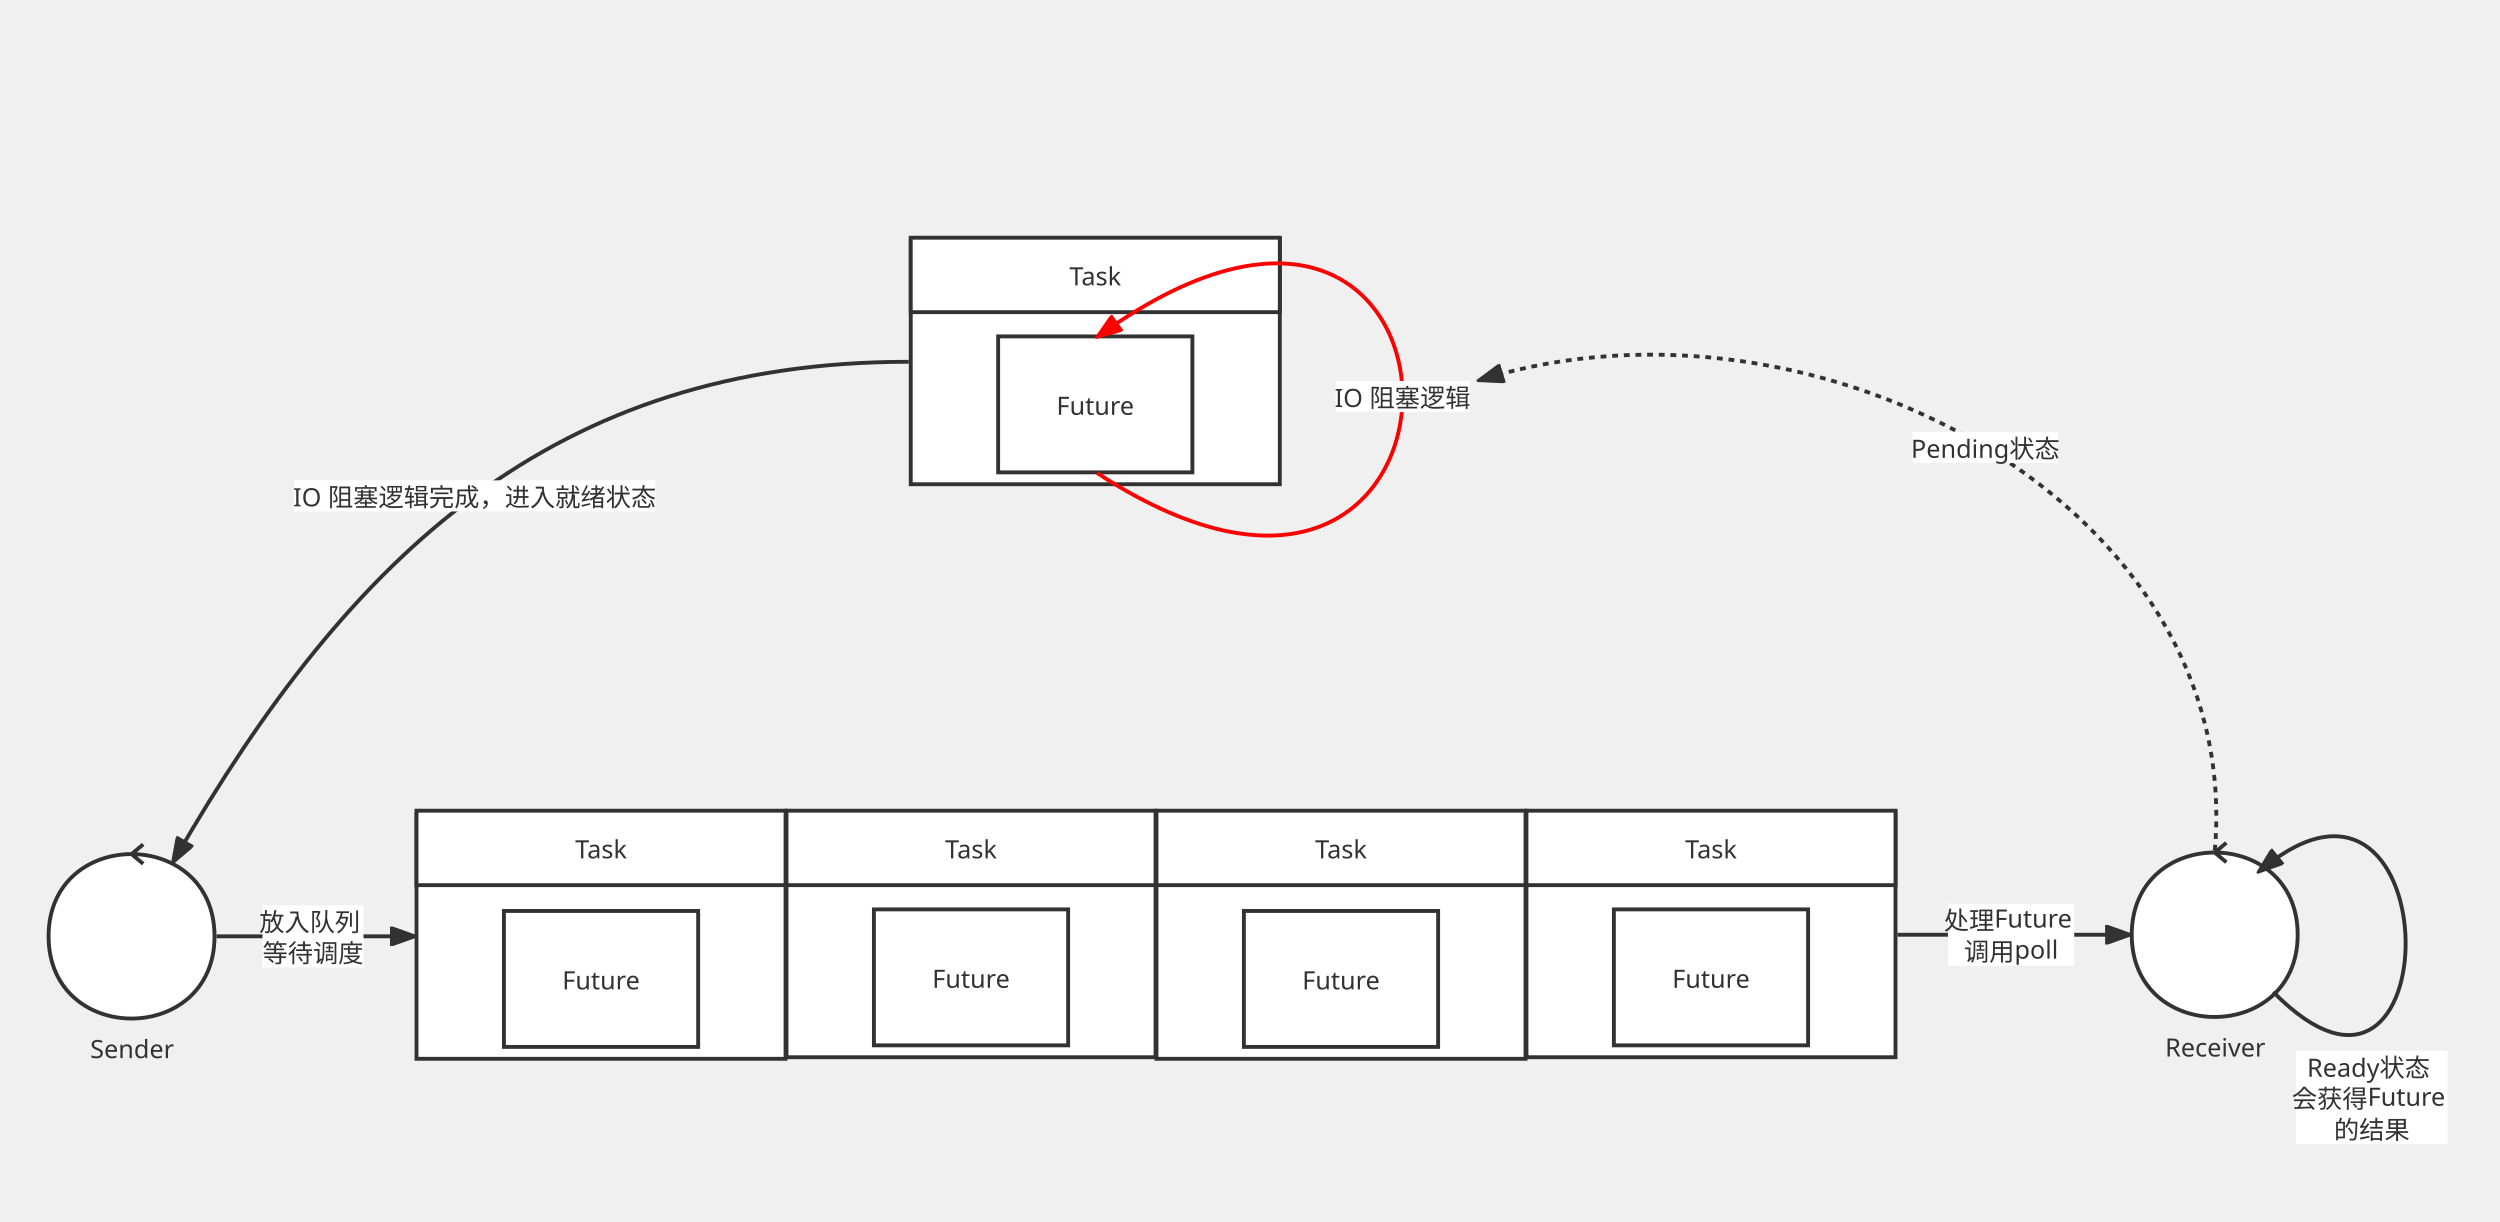
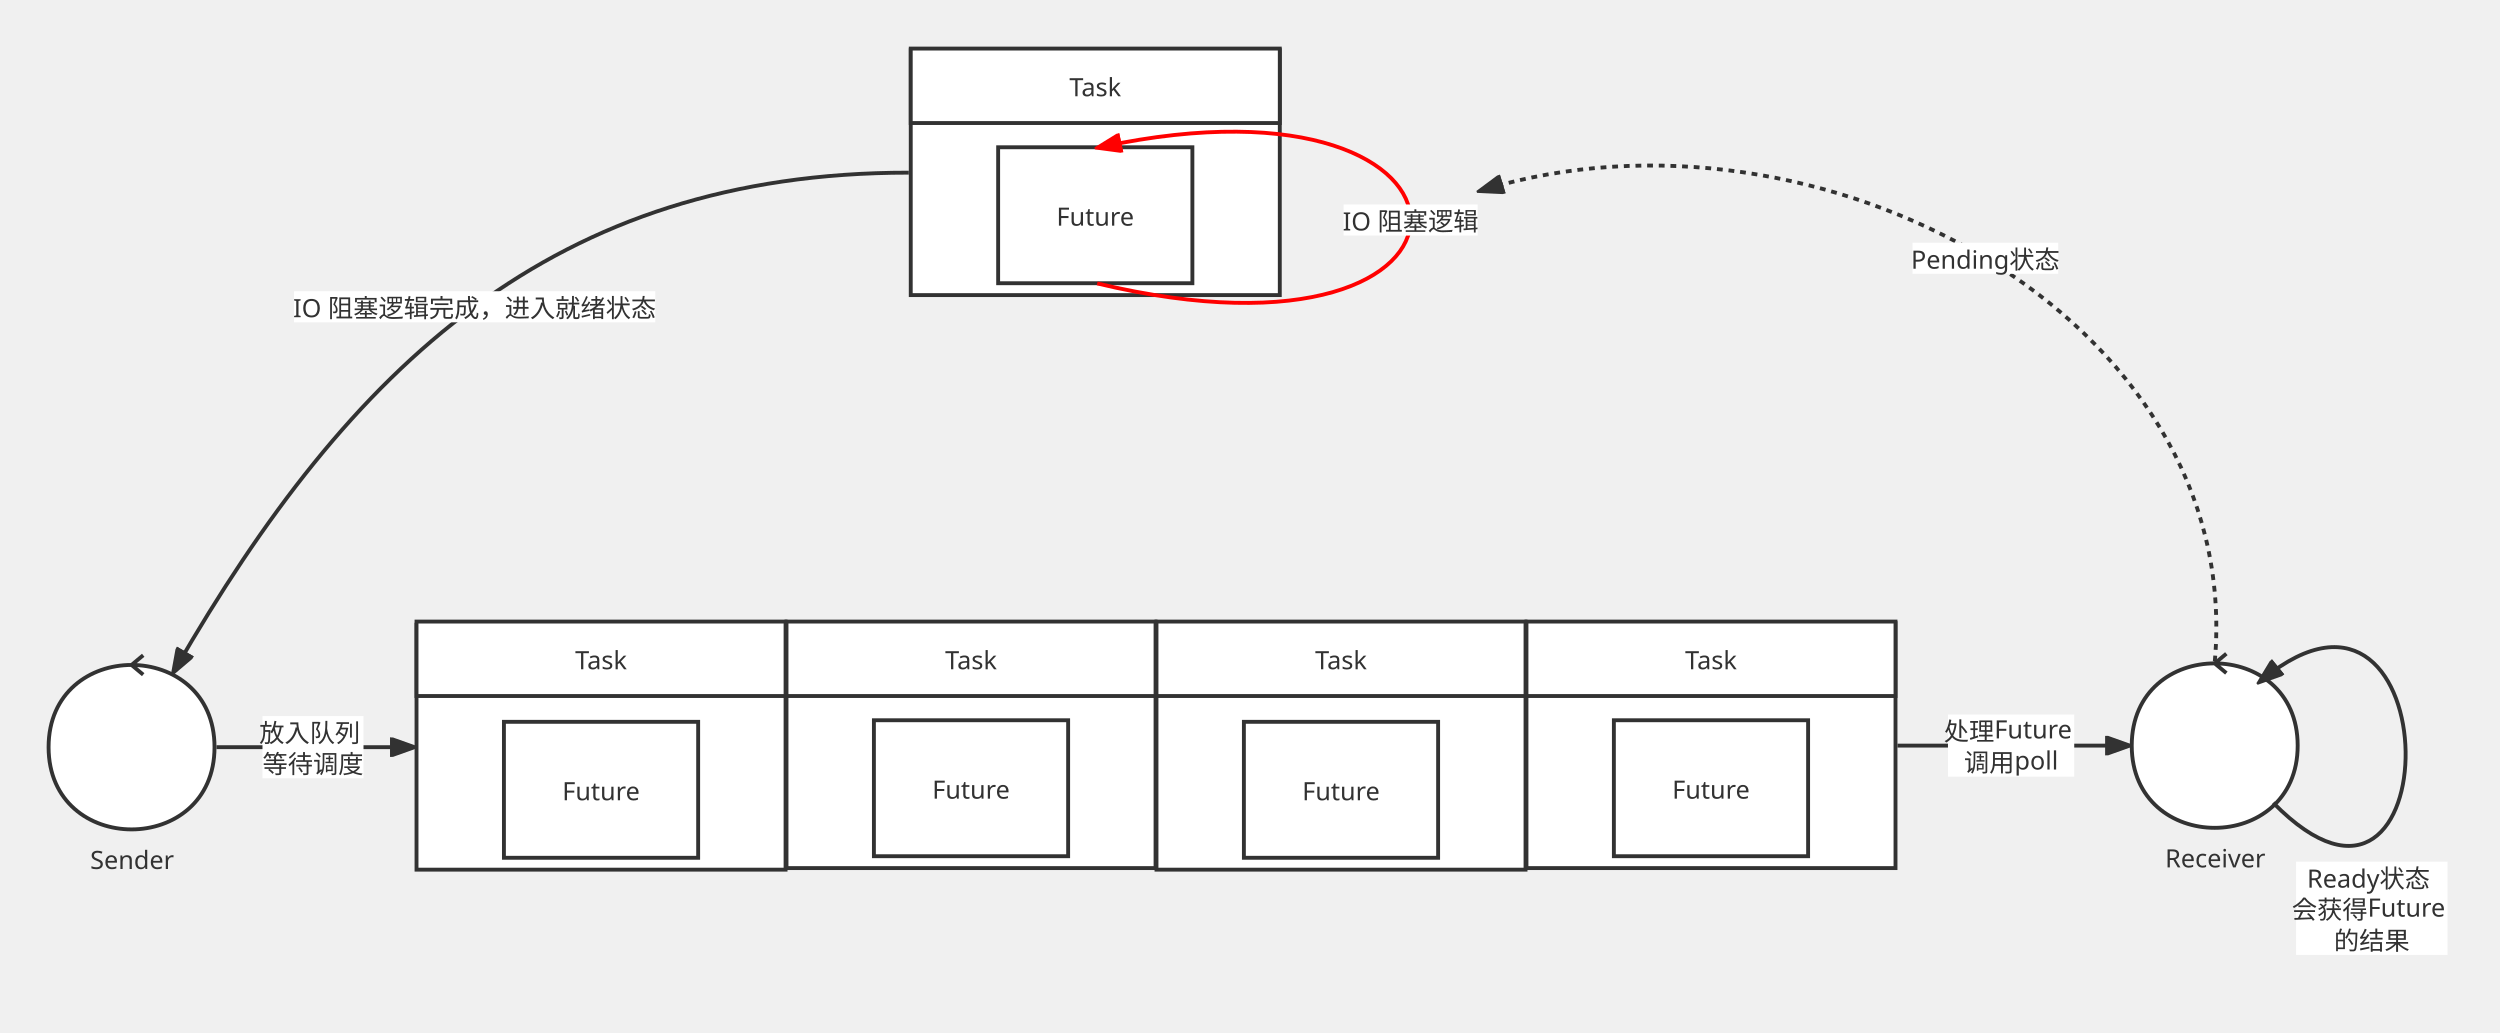
- <svg xmlns="http://www.w3.org/2000/svg" id="SvgjsSvg1135" version="1.1" width="1287.109" height="629">
-   <defs id="SvgjsDefs1136">
-     <marker id="SvgjsMarker1209" markerWidth="14" markerHeight="10" refX="10" refY="5" viewBox="0 0 14 10" orient="auto" markerUnits="userSpaceOnUse" stroke-dasharray="0,0">
-       <path id="SvgjsPath1210" d="M0 0L14 5L0 10L0 0 " fill="#323232" stroke="#323232" stroke-width="1" />
-     </marker>
-     <marker id="SvgjsMarker1225" markerWidth="14" markerHeight="10" refX="10" refY="5" viewBox="0 0 14 10" orient="auto" markerUnits="userSpaceOnUse" stroke-dasharray="0,0">
-       <path id="SvgjsPath1226" d="M0 0L14 5L0 10L0 0 " fill="#323232" stroke="#323232" stroke-width="1" />
-     </marker>
-     <marker id="SvgjsMarker1251" markerWidth="14" markerHeight="10" refX="10" refY="5" viewBox="0 0 14 10" orient="auto" markerUnits="userSpaceOnUse" stroke-dasharray="0,0">
-       <path id="SvgjsPath1252" d="M0 0L14 5L0 10L0 0 " fill="#ff0000" stroke="#ff0000" stroke-width="1" />
-     </marker>
-     <marker id="SvgjsMarker1259" markerWidth="14" markerHeight="10" refX="10" refY="5" viewBox="0 0 14 10" orient="auto" markerUnits="userSpaceOnUse" stroke-dasharray="0,0">
-       <path id="SvgjsPath1260" d="M0 0L14 5L0 10L0 0 " fill="#323232" stroke="#323232" stroke-width="1" />
-     </marker>
-     <marker id="SvgjsMarker1267" markerWidth="14" markerHeight="10" refX="10" refY="5" viewBox="0 0 14 10" orient="auto" markerUnits="userSpaceOnUse" stroke-dasharray="0,0">
-       <path id="SvgjsPath1268" d="M0 0L14 5L0 10L0 0 " fill="#323232" stroke="#323232" stroke-width="1" />
-     </marker>
-     <marker id="SvgjsMarker1275" markerWidth="14" markerHeight="10" refX="10" refY="5" viewBox="0 0 14 10" orient="auto" markerUnits="userSpaceOnUse" stroke-dasharray="0,0">
-       <path id="SvgjsPath1276" d="M0 0L14 5L0 10L0 0 " fill="#323232" stroke="#323232" stroke-width="1" />
+ <svg xmlns="http://www.w3.org/2000/svg" id="SvgjsSvg1000" version="1.1" width="1287.109" height="531.625">
+   <defs id="SvgjsDefs1001">
+     <marker id="SvgjsMarker1079" markerWidth="14" markerHeight="10" refX="10" refY="5" viewBox="0 0 14 10" orient="auto" markerUnits="userSpaceOnUse" stroke-dasharray="0,0">
+       <path id="SvgjsPath1080" d="M0 0L14 5L0 10L0 0 " fill="#323232" stroke="#323232" stroke-width="1" />
+     </marker>
+     <marker id="SvgjsMarker1095" markerWidth="14" markerHeight="10" refX="10" refY="5" viewBox="0 0 14 10" orient="auto" markerUnits="userSpaceOnUse" stroke-dasharray="0,0">
+       <path id="SvgjsPath1096" d="M0 0L14 5L0 10L0 0 " fill="#323232" stroke="#323232" stroke-width="1" />
+     </marker>
+     <marker id="SvgjsMarker1121" markerWidth="14" markerHeight="10" refX="10" refY="5" viewBox="0 0 14 10" orient="auto" markerUnits="userSpaceOnUse" stroke-dasharray="0,0">
+       <path id="SvgjsPath1122" d="M0 0L14 5L0 10L0 0 " fill="#ff0000" stroke="#ff0000" stroke-width="1" />
+     </marker>
+     <marker id="SvgjsMarker1129" markerWidth="14" markerHeight="10" refX="10" refY="5" viewBox="0 0 14 10" orient="auto" markerUnits="userSpaceOnUse" stroke-dasharray="0,0">
+       <path id="SvgjsPath1130" d="M0 0L14 5L0 10L0 0 " fill="#323232" stroke="#323232" stroke-width="1" />
+     </marker>
+     <marker id="SvgjsMarker1137" markerWidth="14" markerHeight="10" refX="10" refY="5" viewBox="0 0 14 10" orient="auto" markerUnits="userSpaceOnUse" stroke-dasharray="0,0">
+       <path id="SvgjsPath1138" d="M0 0L14 5L0 10L0 0 " fill="#323232" stroke="#323232" stroke-width="1" />
+     </marker>
+     <marker id="SvgjsMarker1145" markerWidth="14" markerHeight="10" refX="10" refY="5" viewBox="0 0 14 10" orient="auto" markerUnits="userSpaceOnUse" stroke-dasharray="0,0">
+       <path id="SvgjsPath1146" d="M0 0L14 5L0 10L0 0 " fill="#323232" stroke="#323232" stroke-width="1" />
    </marker>
  </defs>
-   <g id="SvgjsG1137" transform="translate(214.4427,419)">
-     <path id="SvgjsPath1138" d="M0 0L190 0L190 126.111L0 126.111Z " stroke="rgba(50,50,50,1)" stroke-width="2" fill-opacity="1" fill="#ffffff" />
-     <g id="SvgjsG1139">
-       <text id="SvgjsText1140" font-family="微软雅黑" text-anchor="middle" font-size="13px" width="171px" fill="#323232" font-weight="400" align="middle" lineHeight="125%" font-style="" opacity="1" y="52.431" transform="rotate(0)" />
-     </g>
-   </g>
-   <g id="SvgjsG1141" transform="translate(214.4427,417.3838)">
-     <path id="SvgjsPath1142" d="M0 0L190 0L190 38.333L0 38.333Z " stroke="rgba(50,50,50,1)" stroke-width="2" fill-opacity="1" fill="#ffffff" />
-     <g id="SvgjsG1143">
-       <text id="SvgjsText1144" font-family="微软雅黑" text-anchor="middle" font-size="13px" width="170px" fill="#323232" font-weight="400" align="middle" lineHeight="125%" font-style="" opacity="1" y="8.542" transform="rotate(0)">
-         <tspan id="SvgjsTspan1145" dy="16" x="95">
-           <tspan id="SvgjsTspan1146" style="text-decoration:;">Task</tspan>
-         </tspan>
-       </text>
-     </g>
-   </g>
-   <g id="SvgjsG1147" transform="translate(259.4427,469)">
-     <path id="SvgjsPath1148" d="M0 0L100 0L100 70L0 70Z " stroke="rgba(50,50,50,1)" stroke-width="2" fill-opacity="1" fill="#ffffff" />
-     <g id="SvgjsG1149">
-       <text id="SvgjsText1150" font-family="微软雅黑" text-anchor="middle" font-size="13px" width="80px" fill="#323232" font-weight="400" align="middle" lineHeight="125%" font-style="" opacity="1" y="24.375" transform="rotate(0)">
-         <tspan id="SvgjsTspan1151" dy="16" x="50">
-           <tspan id="SvgjsTspan1152" style="text-decoration:;">Future</tspan>
-         </tspan>
-       </text>
-     </g>
-   </g>
-   <g id="SvgjsG1153" transform="translate(404.9254,418.1919)">
-     <path id="SvgjsPath1154" d="M0 0L190 0L190 126.111L0 126.111Z " stroke="rgba(50,50,50,1)" stroke-width="2" fill-opacity="1" fill="#ffffff" />
-     <g id="SvgjsG1155">
-       <text id="SvgjsText1156" font-family="微软雅黑" text-anchor="middle" font-size="13px" width="171px" fill="#323232" font-weight="400" align="middle" lineHeight="125%" font-style="" opacity="1" y="52.431" transform="rotate(0)" />
-     </g>
-   </g>
-   <g id="SvgjsG1157" transform="translate(404.9254,417.3838)">
-     <path id="SvgjsPath1158" d="M0 0L190 0L190 38.333L0 38.333Z " stroke="rgba(50,50,50,1)" stroke-width="2" fill-opacity="1" fill="#ffffff" />
-     <g id="SvgjsG1159">
-       <text id="SvgjsText1160" font-family="微软雅黑" text-anchor="middle" font-size="13px" width="170px" fill="#323232" font-weight="400" align="middle" lineHeight="125%" font-style="" opacity="1" y="8.542" transform="rotate(0)">
-         <tspan id="SvgjsTspan1161" dy="16" x="95">
-           <tspan id="SvgjsTspan1162" style="text-decoration:;">Task</tspan>
-         </tspan>
-       </text>
-     </g>
-   </g>
-   <g id="SvgjsG1163" transform="translate(449.9254,468.1919)">
-     <path id="SvgjsPath1164" d="M0 0L100 0L100 70L0 70Z " stroke="rgba(50,50,50,1)" stroke-width="2" fill-opacity="1" fill="#ffffff" />
-     <g id="SvgjsG1165">
-       <text id="SvgjsText1166" font-family="微软雅黑" text-anchor="middle" font-size="13px" width="80px" fill="#323232" font-weight="400" align="middle" lineHeight="125%" font-style="" opacity="1" y="24.375" transform="rotate(0)">
-         <tspan id="SvgjsTspan1167" dy="16" x="50">
-           <tspan id="SvgjsTspan1168" style="text-decoration:;">Future</tspan>
-         </tspan>
-       </text>
-     </g>
-   </g>
-   <g id="SvgjsG1169" transform="translate(595.4081,419)">
-     <path id="SvgjsPath1170" d="M0 0L190 0L190 126.111L0 126.111Z " stroke="rgba(50,50,50,1)" stroke-width="2" fill-opacity="1" fill="#ffffff" />
-     <g id="SvgjsG1171">
-       <text id="SvgjsText1172" font-family="微软雅黑" text-anchor="middle" font-size="13px" width="171px" fill="#323232" font-weight="400" align="middle" lineHeight="125%" font-style="" opacity="1" y="52.431" transform="rotate(0)" />
-     </g>
-   </g>
-   <g id="SvgjsG1173" transform="translate(595.4081,417.3838)">
-     <path id="SvgjsPath1174" d="M0 0L190 0L190 38.333L0 38.333Z " stroke="rgba(50,50,50,1)" stroke-width="2" fill-opacity="1" fill="#ffffff" />
-     <g id="SvgjsG1175">
-       <text id="SvgjsText1176" font-family="微软雅黑" text-anchor="middle" font-size="13px" width="170px" fill="#323232" font-weight="400" align="middle" lineHeight="125%" font-style="" opacity="1" y="8.542" transform="rotate(0)">
-         <tspan id="SvgjsTspan1177" dy="16" x="95">
-           <tspan id="SvgjsTspan1178" style="text-decoration:;">Task</tspan>
-         </tspan>
-       </text>
-     </g>
-   </g>
-   <g id="SvgjsG1179" transform="translate(640.4081,469)">
-     <path id="SvgjsPath1180" d="M0 0L100 0L100 70L0 70Z " stroke="rgba(50,50,50,1)" stroke-width="2" fill-opacity="1" fill="#ffffff" />
-     <g id="SvgjsG1181">
-       <text id="SvgjsText1182" font-family="微软雅黑" text-anchor="middle" font-size="13px" width="80px" fill="#323232" font-weight="400" align="middle" lineHeight="125%" font-style="" opacity="1" y="24.375" transform="rotate(0)">
-         <tspan id="SvgjsTspan1183" dy="16" x="50">
-           <tspan id="SvgjsTspan1184" style="text-decoration:;">Future</tspan>
-         </tspan>
-       </text>
-     </g>
-   </g>
-   <g id="SvgjsG1185" transform="translate(785.8908,418.1919)">
-     <path id="SvgjsPath1186" d="M0 0L190 0L190 126.111L0 126.111Z " stroke="rgba(50,50,50,1)" stroke-width="2" fill-opacity="1" fill="#ffffff" />
-     <g id="SvgjsG1187">
-       <text id="SvgjsText1188" font-family="微软雅黑" text-anchor="middle" font-size="13px" width="171px" fill="#323232" font-weight="400" align="middle" lineHeight="125%" font-style="" opacity="1" y="52.431" transform="rotate(0)" />
-     </g>
-   </g>
-   <g id="SvgjsG1189" transform="translate(785.8908,417.3838)">
-     <path id="SvgjsPath1190" d="M0 0L190 0L190 38.333L0 38.333Z " stroke="rgba(50,50,50,1)" stroke-width="2" fill-opacity="1" fill="#ffffff" />
-     <g id="SvgjsG1191">
-       <text id="SvgjsText1192" font-family="微软雅黑" text-anchor="middle" font-size="13px" width="170px" fill="#323232" font-weight="400" align="middle" lineHeight="125%" font-style="" opacity="1" y="8.542" transform="rotate(0)">
-         <tspan id="SvgjsTspan1193" dy="16" x="95">
-           <tspan id="SvgjsTspan1194" style="text-decoration:;">Task</tspan>
-         </tspan>
-       </text>
-     </g>
-   </g>
-   <g id="SvgjsG1195" transform="translate(830.8908,468.1919)">
-     <path id="SvgjsPath1196" d="M0 0L100 0L100 70L0 70Z " stroke="rgba(50,50,50,1)" stroke-width="2" fill-opacity="1" fill="#ffffff" />
-     <g id="SvgjsG1197">
-       <text id="SvgjsText1198" font-family="微软雅黑" text-anchor="middle" font-size="13px" width="80px" fill="#323232" font-weight="400" align="middle" lineHeight="125%" font-style="" opacity="1" y="24.375" transform="rotate(0)">
-         <tspan id="SvgjsTspan1199" dy="16" x="50">
-           <tspan id="SvgjsTspan1200" style="text-decoration:;">Future</tspan>
-         </tspan>
-       </text>
-     </g>
-   </g>
-   <g id="SvgjsG1201" transform="translate(25.01414,439.7222)">
-     <path id="SvgjsPath1202" d="M0 42.333C0 -14.111 85.429 -14.111 85.429 42.333C85.429 98.778 0 98.778 0 42.333ZM42.714 0L48.714 5M42.714 0L48.714 -5 " stroke="rgba(50,50,50,1)" stroke-width="2" fill-opacity="1" fill="#ffffff" />
-     <g id="SvgjsG1203">
-       <text id="SvgjsText1204" font-family="微软雅黑" text-anchor="middle" font-size="13px" width="126px" fill="#323232" font-weight="400" align="middle" lineHeight="125%" font-style="" opacity="1" y="89.042" transform="rotate(0)">
-         <tspan id="SvgjsTspan1205" dy="16" x="43">
-           <tspan id="SvgjsTspan1206" style="text-decoration:;">Sender</tspan>
-         </tspan>
-       </text>
-     </g>
-   </g>
-   <g id="SvgjsG1207">
-     <path id="SvgjsPath1208" d="M111.443 482.056L162.443 482.056L162.443 482.056L210.843 482.056 " stroke="#323232" stroke-width="2" fill="none" marker-end="url(#SvgjsMarker1209)" />
-     <rect id="SvgjsRect1211" width="52" height="32" x="135.143" y="466.056" fill="#ffffff" />
-     <text id="SvgjsText1212" font-family="微软雅黑" text-anchor="middle" font-size="13px" width="52px" fill="#323232" font-weight="400" align="top" lineHeight="16px" font-style="" opacity="1" y="463.431" transform="rotate(0)">
-       <tspan id="SvgjsTspan1213" dy="16" x="161.143">
-         <tspan id="SvgjsTspan1214" style="text-decoration:;">放入队列</tspan>
-       </tspan>
-       <tspan id="SvgjsTspan1215" dy="16" x="161.143">
-         <tspan id="SvgjsTspan1216" style="text-decoration:;">等待调度</tspan>
-       </tspan>
-     </text>
-   </g>
-   <g id="SvgjsG1217" transform="translate(1097.514,438.9141)">
-     <path id="SvgjsPath1218" d="M0 42.333C0 -14.111 85.429 -14.111 85.429 42.333C85.429 98.778 0 98.778 0 42.333ZM42.714 0L48.714 5M42.714 0L48.714 -5 " stroke="rgba(50,50,50,1)" stroke-width="2" fill-opacity="1" fill="#ffffff" />
-     <g id="SvgjsG1219">
-       <text id="SvgjsText1220" font-family="微软雅黑" text-anchor="middle" font-size="13px" width="126px" fill="#323232" font-weight="400" align="middle" lineHeight="125%" font-style="" opacity="1" y="89.042" transform="rotate(0)">
-         <tspan id="SvgjsTspan1221" dy="16" x="43">
-           <tspan id="SvgjsTspan1222" style="text-decoration:;">Receiver</tspan>
-         </tspan>
-       </text>
-     </g>
-   </g>
-   <g id="SvgjsG1223">
-     <path id="SvgjsPath1224" d="M976.891 481.247L1036.702 481.247L1036.702 481.247L1093.914 481.247 " stroke="#323232" stroke-width="2" fill="none" marker-end="url(#SvgjsMarker1225)" />
-     <rect id="SvgjsRect1227" width="65" height="32" x="1002.902" y="465.247" fill="#ffffff" />
-     <text id="SvgjsText1228" font-family="微软雅黑" text-anchor="middle" font-size="13px" width="65px" fill="#323232" font-weight="400" align="top" lineHeight="16px" font-style="" opacity="1" y="462.622" transform="rotate(0)">
-       <tspan id="SvgjsTspan1229" dy="16" x="1035.402">
-         <tspan id="SvgjsTspan1230" style="text-decoration:;">处理Future</tspan>
-       </tspan>
-       <tspan id="SvgjsTspan1231" dy="16" x="1035.402">
-         <tspan id="SvgjsTspan1232" style="text-decoration:;">调用poll</tspan>
-       </tspan>
-     </text>
-   </g>
-   <g id="SvgjsG1233" transform="translate(468.8908,123.1919)">
-     <path id="SvgjsPath1234" d="M0 0L190 0L190 126.111L0 126.111Z " stroke="rgba(50,50,50,1)" stroke-width="2" fill-opacity="1" fill="#ffffff" />
-     <g id="SvgjsG1235">
-       <text id="SvgjsText1236" font-family="微软雅黑" text-anchor="middle" font-size="13px" width="171px" fill="#323232" font-weight="400" align="middle" lineHeight="125%" font-style="" opacity="1" y="52.431" transform="rotate(0)" />
-     </g>
-   </g>
-   <g id="SvgjsG1237" transform="translate(468.8908,122.3838)">
-     <path id="SvgjsPath1238" d="M0 0L190 0L190 38.333L0 38.333Z " stroke="rgba(50,50,50,1)" stroke-width="2" fill-opacity="1" fill="#ffffff" />
-     <g id="SvgjsG1239">
-       <text id="SvgjsText1240" font-family="微软雅黑" text-anchor="middle" font-size="13px" width="170px" fill="#323232" font-weight="400" align="middle" lineHeight="125%" font-style="" opacity="1" y="8.542" transform="rotate(0)">
-         <tspan id="SvgjsTspan1241" dy="16" x="95">
-           <tspan id="SvgjsTspan1242" style="text-decoration:;">Task</tspan>
-         </tspan>
-       </text>
-     </g>
-   </g>
-   <g id="SvgjsG1243" transform="translate(513.8908,173.1919)">
-     <path id="SvgjsPath1244" d="M0 0L100 0L100 70L0 70Z " stroke="rgba(50,50,50,1)" stroke-width="2" fill-opacity="1" fill="#ffffff" />
-     <g id="SvgjsG1245">
-       <text id="SvgjsText1246" font-family="微软雅黑" text-anchor="middle" font-size="13px" width="80px" fill="#323232" font-weight="400" align="middle" lineHeight="125%" font-style="" opacity="1" y="24.375" transform="rotate(0)">
-         <tspan id="SvgjsTspan1247" dy="16" x="50">
-           <tspan id="SvgjsTspan1248" style="text-decoration:;">Future</tspan>
-         </tspan>
-       </text>
-     </g>
-   </g>
-   <g id="SvgjsG1249">
-     <path id="SvgjsPath1250" d="M564.832 243.531C775.109 381 773.109 25 567.219 171.821 " stroke="#ff0000" stroke-width="2" fill="none" marker-end="url(#SvgjsMarker1251)" />
-     <rect id="SvgjsRect1253" width="69" height="16" x="687.588" y="196.169" fill="#ffffff" />
-     <text id="SvgjsText1254" font-family="微软雅黑" text-anchor="middle" font-size="13px" width="69px" fill="#323232" font-weight="400" align="top" lineHeight="16px" font-style="" opacity="1" y="193.544" transform="rotate(0)">
-       <tspan id="SvgjsTspan1255" dy="16" x="722.088">
-         <tspan id="SvgjsTspan1256" style="text-decoration:;">IO 阻塞逻辑</tspan>
-       </tspan>
-     </text>
-   </g>
-   <g id="SvgjsG1257">
-     <path id="SvgjsPath1258" d="M467.891 186.262C284.996 186.247 180.557 285.34 90.428 441.491 " stroke="#323232" stroke-width="2" fill="none" marker-end="url(#SvgjsMarker1259)" />
-     <rect id="SvgjsRect1261" width="186" height="16" x="151.372" y="247.314" fill="#ffffff" />
-     <text id="SvgjsText1262" font-family="微软雅黑" text-anchor="middle" font-size="13px" width="186px" fill="#323232" font-weight="400" align="top" lineHeight="16px" font-style="" opacity="1" y="244.689" transform="rotate(0)">
-       <tspan id="SvgjsTspan1263" dy="16" x="244.372">
-         <tspan id="SvgjsTspan1264" style="text-decoration:;">IO 阻塞逻辑完成，进入就绪状态</tspan>
-       </tspan>
-     </text>
-   </g>
-   <g id="SvgjsG1265">
-     <path id="SvgjsPath1266" d="M1140.281 437.916C1155.857 260.282 935.109 143 764.109 195 " stroke-dasharray="3,3" stroke="#323232" stroke-width="2" fill="none" marker-end="url(#SvgjsMarker1267)" />
-     <rect id="SvgjsRect1269" width="75" height="16" x="984.661" y="222.345" fill="#ffffff" />
-     <text id="SvgjsText1270" font-family="微软雅黑" text-anchor="middle" font-size="13px" width="75px" fill="#323232" font-weight="400" align="top" lineHeight="16px" font-style="" opacity="1" y="219.72" transform="rotate(0)">
-       <tspan id="SvgjsTspan1271" dy="16" x="1022.161">
-         <tspan id="SvgjsTspan1272" style="text-decoration:;">Pending状态</tspan>
-       </tspan>
-     </text>
-   </g>
-   <g id="SvgjsG1273">
-     <path id="SvgjsPath1274" d="M1170.354 510.695C1262.109 604 1262.109 368 1165.109 447 " stroke="#323232" stroke-width="2" fill="none" marker-end="url(#SvgjsMarker1275)" />
-     <rect id="SvgjsRect1277" width="78" height="48" x="1182.109" y="541" fill="#ffffff" />
-     <text id="SvgjsText1278" font-family="微软雅黑" text-anchor="middle" font-size="13px" width="78px" fill="#323232" font-weight="400" align="top" lineHeight="16px" font-style="" opacity="1" y="538.375" transform="rotate(0)">
-       <tspan id="SvgjsTspan1279" dy="16" x="1221.109">
-         <tspan id="SvgjsTspan1280" style="text-decoration:;">Ready状态</tspan>
-       </tspan>
-       <tspan id="SvgjsTspan1281" dy="16" x="1221.109">
-         <tspan id="SvgjsTspan1282" style="text-decoration:;">会获得Future</tspan>
-       </tspan>
-       <tspan id="SvgjsTspan1283" dy="16" x="1221.109">
-         <tspan id="SvgjsTspan1284" style="text-decoration:;">的结果</tspan>
+   <g id="SvgjsG1007" transform="translate(214.4427,321.625)">
+     <path id="SvgjsPath1008" d="M0 0L190 0L190 126.111L0 126.111Z " stroke="rgba(50,50,50,1)" stroke-width="2" fill-opacity="1" fill="#ffffff" />
+     <g id="SvgjsG1009">
+       <text id="SvgjsText1010" font-family="微软雅黑" text-anchor="middle" font-size="13px" width="171px" fill="#323232" font-weight="400" align="middle" lineHeight="125%" font-style="" opacity="1" y="52.431" transform="rotate(0)" />
+     </g>
+   </g>
+   <g id="SvgjsG1011" transform="translate(214.4427,320.0088)">
+     <path id="SvgjsPath1012" d="M0 0L190 0L190 38.333L0 38.333Z " stroke="rgba(50,50,50,1)" stroke-width="2" fill-opacity="1" fill="#ffffff" />
+     <g id="SvgjsG1013">
+       <text id="SvgjsText1014" font-family="微软雅黑" text-anchor="middle" font-size="13px" width="170px" fill="#323232" font-weight="400" align="middle" lineHeight="125%" font-style="" opacity="1" y="8.542" transform="rotate(0)">
+         <tspan id="SvgjsTspan1015" dy="16" x="95">
+           <tspan id="SvgjsTspan1016" style="text-decoration:;">Task</tspan>
+         </tspan>
+       </text>
+     </g>
+   </g>
+   <g id="SvgjsG1017" transform="translate(259.4427,371.625)">
+     <path id="SvgjsPath1018" d="M0 0L100 0L100 70L0 70Z " stroke="rgba(50,50,50,1)" stroke-width="2" fill-opacity="1" fill="#ffffff" />
+     <g id="SvgjsG1019">
+       <text id="SvgjsText1020" font-family="微软雅黑" text-anchor="middle" font-size="13px" width="80px" fill="#323232" font-weight="400" align="middle" lineHeight="125%" font-style="" opacity="1" y="24.375" transform="rotate(0)">
+         <tspan id="SvgjsTspan1021" dy="16" x="50">
+           <tspan id="SvgjsTspan1022" style="text-decoration:;">Future</tspan>
+         </tspan>
+       </text>
+     </g>
+   </g>
+   <g id="SvgjsG1023" transform="translate(404.9254,320.8169)">
+     <path id="SvgjsPath1024" d="M0 0L190 0L190 126.111L0 126.111Z " stroke="rgba(50,50,50,1)" stroke-width="2" fill-opacity="1" fill="#ffffff" />
+     <g id="SvgjsG1025">
+       <text id="SvgjsText1026" font-family="微软雅黑" text-anchor="middle" font-size="13px" width="171px" fill="#323232" font-weight="400" align="middle" lineHeight="125%" font-style="" opacity="1" y="52.431" transform="rotate(0)" />
+     </g>
+   </g>
+   <g id="SvgjsG1027" transform="translate(404.9254,320.0088)">
+     <path id="SvgjsPath1028" d="M0 0L190 0L190 38.333L0 38.333Z " stroke="rgba(50,50,50,1)" stroke-width="2" fill-opacity="1" fill="#ffffff" />
+     <g id="SvgjsG1029">
+       <text id="SvgjsText1030" font-family="微软雅黑" text-anchor="middle" font-size="13px" width="170px" fill="#323232" font-weight="400" align="middle" lineHeight="125%" font-style="" opacity="1" y="8.542" transform="rotate(0)">
+         <tspan id="SvgjsTspan1031" dy="16" x="95">
+           <tspan id="SvgjsTspan1032" style="text-decoration:;">Task</tspan>
+         </tspan>
+       </text>
+     </g>
+   </g>
+   <g id="SvgjsG1033" transform="translate(449.9254,370.8169)">
+     <path id="SvgjsPath1034" d="M0 0L100 0L100 70L0 70Z " stroke="rgba(50,50,50,1)" stroke-width="2" fill-opacity="1" fill="#ffffff" />
+     <g id="SvgjsG1035">
+       <text id="SvgjsText1036" font-family="微软雅黑" text-anchor="middle" font-size="13px" width="80px" fill="#323232" font-weight="400" align="middle" lineHeight="125%" font-style="" opacity="1" y="24.375" transform="rotate(0)">
+         <tspan id="SvgjsTspan1037" dy="16" x="50">
+           <tspan id="SvgjsTspan1038" style="text-decoration:;">Future</tspan>
+         </tspan>
+       </text>
+     </g>
+   </g>
+   <g id="SvgjsG1039" transform="translate(595.4081,321.625)">
+     <path id="SvgjsPath1040" d="M0 0L190 0L190 126.111L0 126.111Z " stroke="rgba(50,50,50,1)" stroke-width="2" fill-opacity="1" fill="#ffffff" />
+     <g id="SvgjsG1041">
+       <text id="SvgjsText1042" font-family="微软雅黑" text-anchor="middle" font-size="13px" width="171px" fill="#323232" font-weight="400" align="middle" lineHeight="125%" font-style="" opacity="1" y="52.431" transform="rotate(0)" />
+     </g>
+   </g>
+   <g id="SvgjsG1043" transform="translate(595.4081,320.0088)">
+     <path id="SvgjsPath1044" d="M0 0L190 0L190 38.333L0 38.333Z " stroke="rgba(50,50,50,1)" stroke-width="2" fill-opacity="1" fill="#ffffff" />
+     <g id="SvgjsG1045">
+       <text id="SvgjsText1046" font-family="微软雅黑" text-anchor="middle" font-size="13px" width="170px" fill="#323232" font-weight="400" align="middle" lineHeight="125%" font-style="" opacity="1" y="8.542" transform="rotate(0)">
+         <tspan id="SvgjsTspan1047" dy="16" x="95">
+           <tspan id="SvgjsTspan1048" style="text-decoration:;">Task</tspan>
+         </tspan>
+       </text>
+     </g>
+   </g>
+   <g id="SvgjsG1049" transform="translate(640.4081,371.625)">
+     <path id="SvgjsPath1050" d="M0 0L100 0L100 70L0 70Z " stroke="rgba(50,50,50,1)" stroke-width="2" fill-opacity="1" fill="#ffffff" />
+     <g id="SvgjsG1051">
+       <text id="SvgjsText1052" font-family="微软雅黑" text-anchor="middle" font-size="13px" width="80px" fill="#323232" font-weight="400" align="middle" lineHeight="125%" font-style="" opacity="1" y="24.375" transform="rotate(0)">
+         <tspan id="SvgjsTspan1053" dy="16" x="50">
+           <tspan id="SvgjsTspan1054" style="text-decoration:;">Future</tspan>
+         </tspan>
+       </text>
+     </g>
+   </g>
+   <g id="SvgjsG1055" transform="translate(785.8908,320.8169)">
+     <path id="SvgjsPath1056" d="M0 0L190 0L190 126.111L0 126.111Z " stroke="rgba(50,50,50,1)" stroke-width="2" fill-opacity="1" fill="#ffffff" />
+     <g id="SvgjsG1057">
+       <text id="SvgjsText1058" font-family="微软雅黑" text-anchor="middle" font-size="13px" width="171px" fill="#323232" font-weight="400" align="middle" lineHeight="125%" font-style="" opacity="1" y="52.431" transform="rotate(0)" />
+     </g>
+   </g>
+   <g id="SvgjsG1059" transform="translate(785.8908,320.0088)">
+     <path id="SvgjsPath1060" d="M0 0L190 0L190 38.333L0 38.333Z " stroke="rgba(50,50,50,1)" stroke-width="2" fill-opacity="1" fill="#ffffff" />
+     <g id="SvgjsG1061">
+       <text id="SvgjsText1062" font-family="微软雅黑" text-anchor="middle" font-size="13px" width="170px" fill="#323232" font-weight="400" align="middle" lineHeight="125%" font-style="" opacity="1" y="8.542" transform="rotate(0)">
+         <tspan id="SvgjsTspan1063" dy="16" x="95">
+           <tspan id="SvgjsTspan1064" style="text-decoration:;">Task</tspan>
+         </tspan>
+       </text>
+     </g>
+   </g>
+   <g id="SvgjsG1065" transform="translate(830.8908,370.8169)">
+     <path id="SvgjsPath1066" d="M0 0L100 0L100 70L0 70Z " stroke="rgba(50,50,50,1)" stroke-width="2" fill-opacity="1" fill="#ffffff" />
+     <g id="SvgjsG1067">
+       <text id="SvgjsText1068" font-family="微软雅黑" text-anchor="middle" font-size="13px" width="80px" fill="#323232" font-weight="400" align="middle" lineHeight="125%" font-style="" opacity="1" y="24.375" transform="rotate(0)">
+         <tspan id="SvgjsTspan1069" dy="16" x="50">
+           <tspan id="SvgjsTspan1070" style="text-decoration:;">Future</tspan>
+         </tspan>
+       </text>
+     </g>
+   </g>
+   <g id="SvgjsG1071" transform="translate(25.01414,342.3472)">
+     <path id="SvgjsPath1072" d="M0 42.333C0 -14.111 85.429 -14.111 85.429 42.333C85.429 98.778 0 98.778 0 42.333ZM42.714 0L48.714 5M42.714 0L48.714 -5 " stroke="rgba(50,50,50,1)" stroke-width="2" fill-opacity="1" fill="#ffffff" />
+     <g id="SvgjsG1073">
+       <text id="SvgjsText1074" font-family="微软雅黑" text-anchor="middle" font-size="13px" width="126px" fill="#323232" font-weight="400" align="middle" lineHeight="125%" font-style="" opacity="1" y="89.042" transform="rotate(0)">
+         <tspan id="SvgjsTspan1075" dy="16" x="43">
+           <tspan id="SvgjsTspan1076" style="text-decoration:;">Sender</tspan>
+         </tspan>
+       </text>
+     </g>
+   </g>
+   <g id="SvgjsG1077">
+     <path id="SvgjsPath1078" d="M111.443 384.681L162.443 384.681L162.443 384.681L210.843 384.681 " stroke="#323232" stroke-width="2" fill="none" marker-end="url(#SvgjsMarker1079)" />
+     <rect id="SvgjsRect1081" width="52" height="32" x="135.143" y="368.681" fill="#ffffff" />
+     <text id="SvgjsText1082" font-family="微软雅黑" text-anchor="middle" font-size="13px" width="52px" fill="#323232" font-weight="400" align="top" lineHeight="16px" font-style="" opacity="1" y="366.056" transform="rotate(0)">
+       <tspan id="SvgjsTspan1083" dy="16" x="161.143">
+         <tspan id="SvgjsTspan1084" style="text-decoration:;">放入队列</tspan>
+       </tspan>
+       <tspan id="SvgjsTspan1085" dy="16" x="161.143">
+         <tspan id="SvgjsTspan1086" style="text-decoration:;">等待调度</tspan>
+       </tspan>
+     </text>
+   </g>
+   <g id="SvgjsG1087" transform="translate(1097.514,341.5391)">
+     <path id="SvgjsPath1088" d="M0 42.333C0 -14.111 85.429 -14.111 85.429 42.333C85.429 98.778 0 98.778 0 42.333ZM42.714 0L48.714 5M42.714 0L48.714 -5 " stroke="rgba(50,50,50,1)" stroke-width="2" fill-opacity="1" fill="#ffffff" />
+     <g id="SvgjsG1089">
+       <text id="SvgjsText1090" font-family="微软雅黑" text-anchor="middle" font-size="13px" width="126px" fill="#323232" font-weight="400" align="middle" lineHeight="125%" font-style="" opacity="1" y="89.042" transform="rotate(0)">
+         <tspan id="SvgjsTspan1091" dy="16" x="43">
+           <tspan id="SvgjsTspan1092" style="text-decoration:;">Receiver</tspan>
+         </tspan>
+       </text>
+     </g>
+   </g>
+   <g id="SvgjsG1093">
+     <path id="SvgjsPath1094" d="M976.891 383.872L1036.702 383.872L1036.702 383.872L1093.914 383.872 " stroke="#323232" stroke-width="2" fill="none" marker-end="url(#SvgjsMarker1095)" />
+     <rect id="SvgjsRect1097" width="65" height="32" x="1002.902" y="367.872" fill="#ffffff" />
+     <text id="SvgjsText1098" font-family="微软雅黑" text-anchor="middle" font-size="13px" width="65px" fill="#323232" font-weight="400" align="top" lineHeight="16px" font-style="" opacity="1" y="365.247" transform="rotate(0)">
+       <tspan id="SvgjsTspan1099" dy="16" x="1035.402">
+         <tspan id="SvgjsTspan1100" style="text-decoration:;">处理Future</tspan>
+       </tspan>
+       <tspan id="SvgjsTspan1101" dy="16" x="1035.402">
+         <tspan id="SvgjsTspan1102" style="text-decoration:;">调用poll</tspan>
+       </tspan>
+     </text>
+   </g>
+   <g id="SvgjsG1103" transform="translate(468.8908,25.81692)">
+     <path id="SvgjsPath1104" d="M0 0L190 0L190 126.111L0 126.111Z " stroke="rgba(50,50,50,1)" stroke-width="2" fill-opacity="1" fill="#ffffff" />
+     <g id="SvgjsG1105">
+       <text id="SvgjsText1106" font-family="微软雅黑" text-anchor="middle" font-size="13px" width="171px" fill="#323232" font-weight="400" align="middle" lineHeight="125%" font-style="" opacity="1" y="52.431" transform="rotate(0)" />
+     </g>
+   </g>
+   <g id="SvgjsG1107" transform="translate(468.8908,25.00884)">
+     <path id="SvgjsPath1108" d="M0 0L190 0L190 38.333L0 38.333Z " stroke="rgba(50,50,50,1)" stroke-width="2" fill-opacity="1" fill="#ffffff" />
+     <g id="SvgjsG1109">
+       <text id="SvgjsText1110" font-family="微软雅黑" text-anchor="middle" font-size="13px" width="170px" fill="#323232" font-weight="400" align="middle" lineHeight="125%" font-style="" opacity="1" y="8.542" transform="rotate(0)">
+         <tspan id="SvgjsTspan1111" dy="16" x="95">
+           <tspan id="SvgjsTspan1112" style="text-decoration:;">Task</tspan>
+         </tspan>
+       </text>
+     </g>
+   </g>
+   <g id="SvgjsG1113" transform="translate(513.8908,75.81692)">
+     <path id="SvgjsPath1114" d="M0 0L100 0L100 70L0 70Z " stroke="rgba(50,50,50,1)" stroke-width="2" fill-opacity="1" fill="#ffffff" />
+     <g id="SvgjsG1115">
+       <text id="SvgjsText1116" font-family="微软雅黑" text-anchor="middle" font-size="13px" width="80px" fill="#323232" font-weight="400" align="middle" lineHeight="125%" font-style="" opacity="1" y="24.375" transform="rotate(0)">
+         <tspan id="SvgjsTspan1117" dy="16" x="50">
+           <tspan id="SvgjsTspan1118" style="text-decoration:;">Future</tspan>
+         </tspan>
+       </text>
+     </g>
+   </g>
+   <g id="SvgjsG1119">
+     <path id="SvgjsPath1120" d="M564.885 145.92C781.109 197.625 778.109 30.625 567.481 75.554 " stroke="#ff0000" stroke-width="2" fill="none" marker-end="url(#SvgjsMarker1121)" />
+     <rect id="SvgjsRect1123" width="69" height="16" x="691.753" y="105.278" fill="#ffffff" />
+     <text id="SvgjsText1124" font-family="微软雅黑" text-anchor="middle" font-size="13px" width="69px" fill="#323232" font-weight="400" align="top" lineHeight="16px" font-style="" opacity="1" y="102.653" transform="rotate(0)">
+       <tspan id="SvgjsTspan1125" dy="16" x="726.253">
+         <tspan id="SvgjsTspan1126" style="text-decoration:;">IO 阻塞逻辑</tspan>
+       </tspan>
+     </text>
+   </g>
+   <g id="SvgjsG1127">
+     <path id="SvgjsPath1128" d="M467.891 88.887C284.996 88.872 180.557 187.965 90.428 344.116 " stroke="#323232" stroke-width="2" fill="none" marker-end="url(#SvgjsMarker1129)" />
+     <rect id="SvgjsRect1131" width="186" height="16" x="151.372" y="149.939" fill="#ffffff" />
+     <text id="SvgjsText1132" font-family="微软雅黑" text-anchor="middle" font-size="13px" width="186px" fill="#323232" font-weight="400" align="top" lineHeight="16px" font-style="" opacity="1" y="147.314" transform="rotate(0)">
+       <tspan id="SvgjsTspan1133" dy="16" x="244.372">
+         <tspan id="SvgjsTspan1134" style="text-decoration:;">IO 阻塞逻辑完成，进入就绪状态</tspan>
+       </tspan>
+     </text>
+   </g>
+   <g id="SvgjsG1135">
+     <path id="SvgjsPath1136" d="M1140.281 340.541C1155.857 162.907 935.109 45.625 764.109 97.625 " stroke-dasharray="3,3" stroke="#323232" stroke-width="2" fill="none" marker-end="url(#SvgjsMarker1137)" />
+     <rect id="SvgjsRect1139" width="75" height="16" x="984.661" y="124.97" fill="#ffffff" />
+     <text id="SvgjsText1140" font-family="微软雅黑" text-anchor="middle" font-size="13px" width="75px" fill="#323232" font-weight="400" align="top" lineHeight="16px" font-style="" opacity="1" y="122.345" transform="rotate(0)">
+       <tspan id="SvgjsTspan1141" dy="16" x="1022.161">
+         <tspan id="SvgjsTspan1142" style="text-decoration:;">Pending状态</tspan>
+       </tspan>
+     </text>
+   </g>
+   <g id="SvgjsG1143">
+     <path id="SvgjsPath1144" d="M1170.354 413.32C1262.109 506.625 1262.109 270.625 1165.109 349.625 " stroke="#323232" stroke-width="2" fill="none" marker-end="url(#SvgjsMarker1145)" />
+     <rect id="SvgjsRect1147" width="78" height="48" x="1182.109" y="443.625" fill="#ffffff" />
+     <text id="SvgjsText1148" font-family="微软雅黑" text-anchor="middle" font-size="13px" width="78px" fill="#323232" font-weight="400" align="top" lineHeight="16px" font-style="" opacity="1" y="441" transform="rotate(0)">
+       <tspan id="SvgjsTspan1149" dy="16" x="1221.109">
+         <tspan id="SvgjsTspan1150" style="text-decoration:;">Ready状态</tspan>
+       </tspan>
+       <tspan id="SvgjsTspan1151" dy="16" x="1221.109">
+         <tspan id="SvgjsTspan1152" style="text-decoration:;">会获得Future</tspan>
+       </tspan>
+       <tspan id="SvgjsTspan1153" dy="16" x="1221.109">
+         <tspan id="SvgjsTspan1154" style="text-decoration:;">的结果</tspan>
      </tspan>
    </text>
  </g>
</svg>
